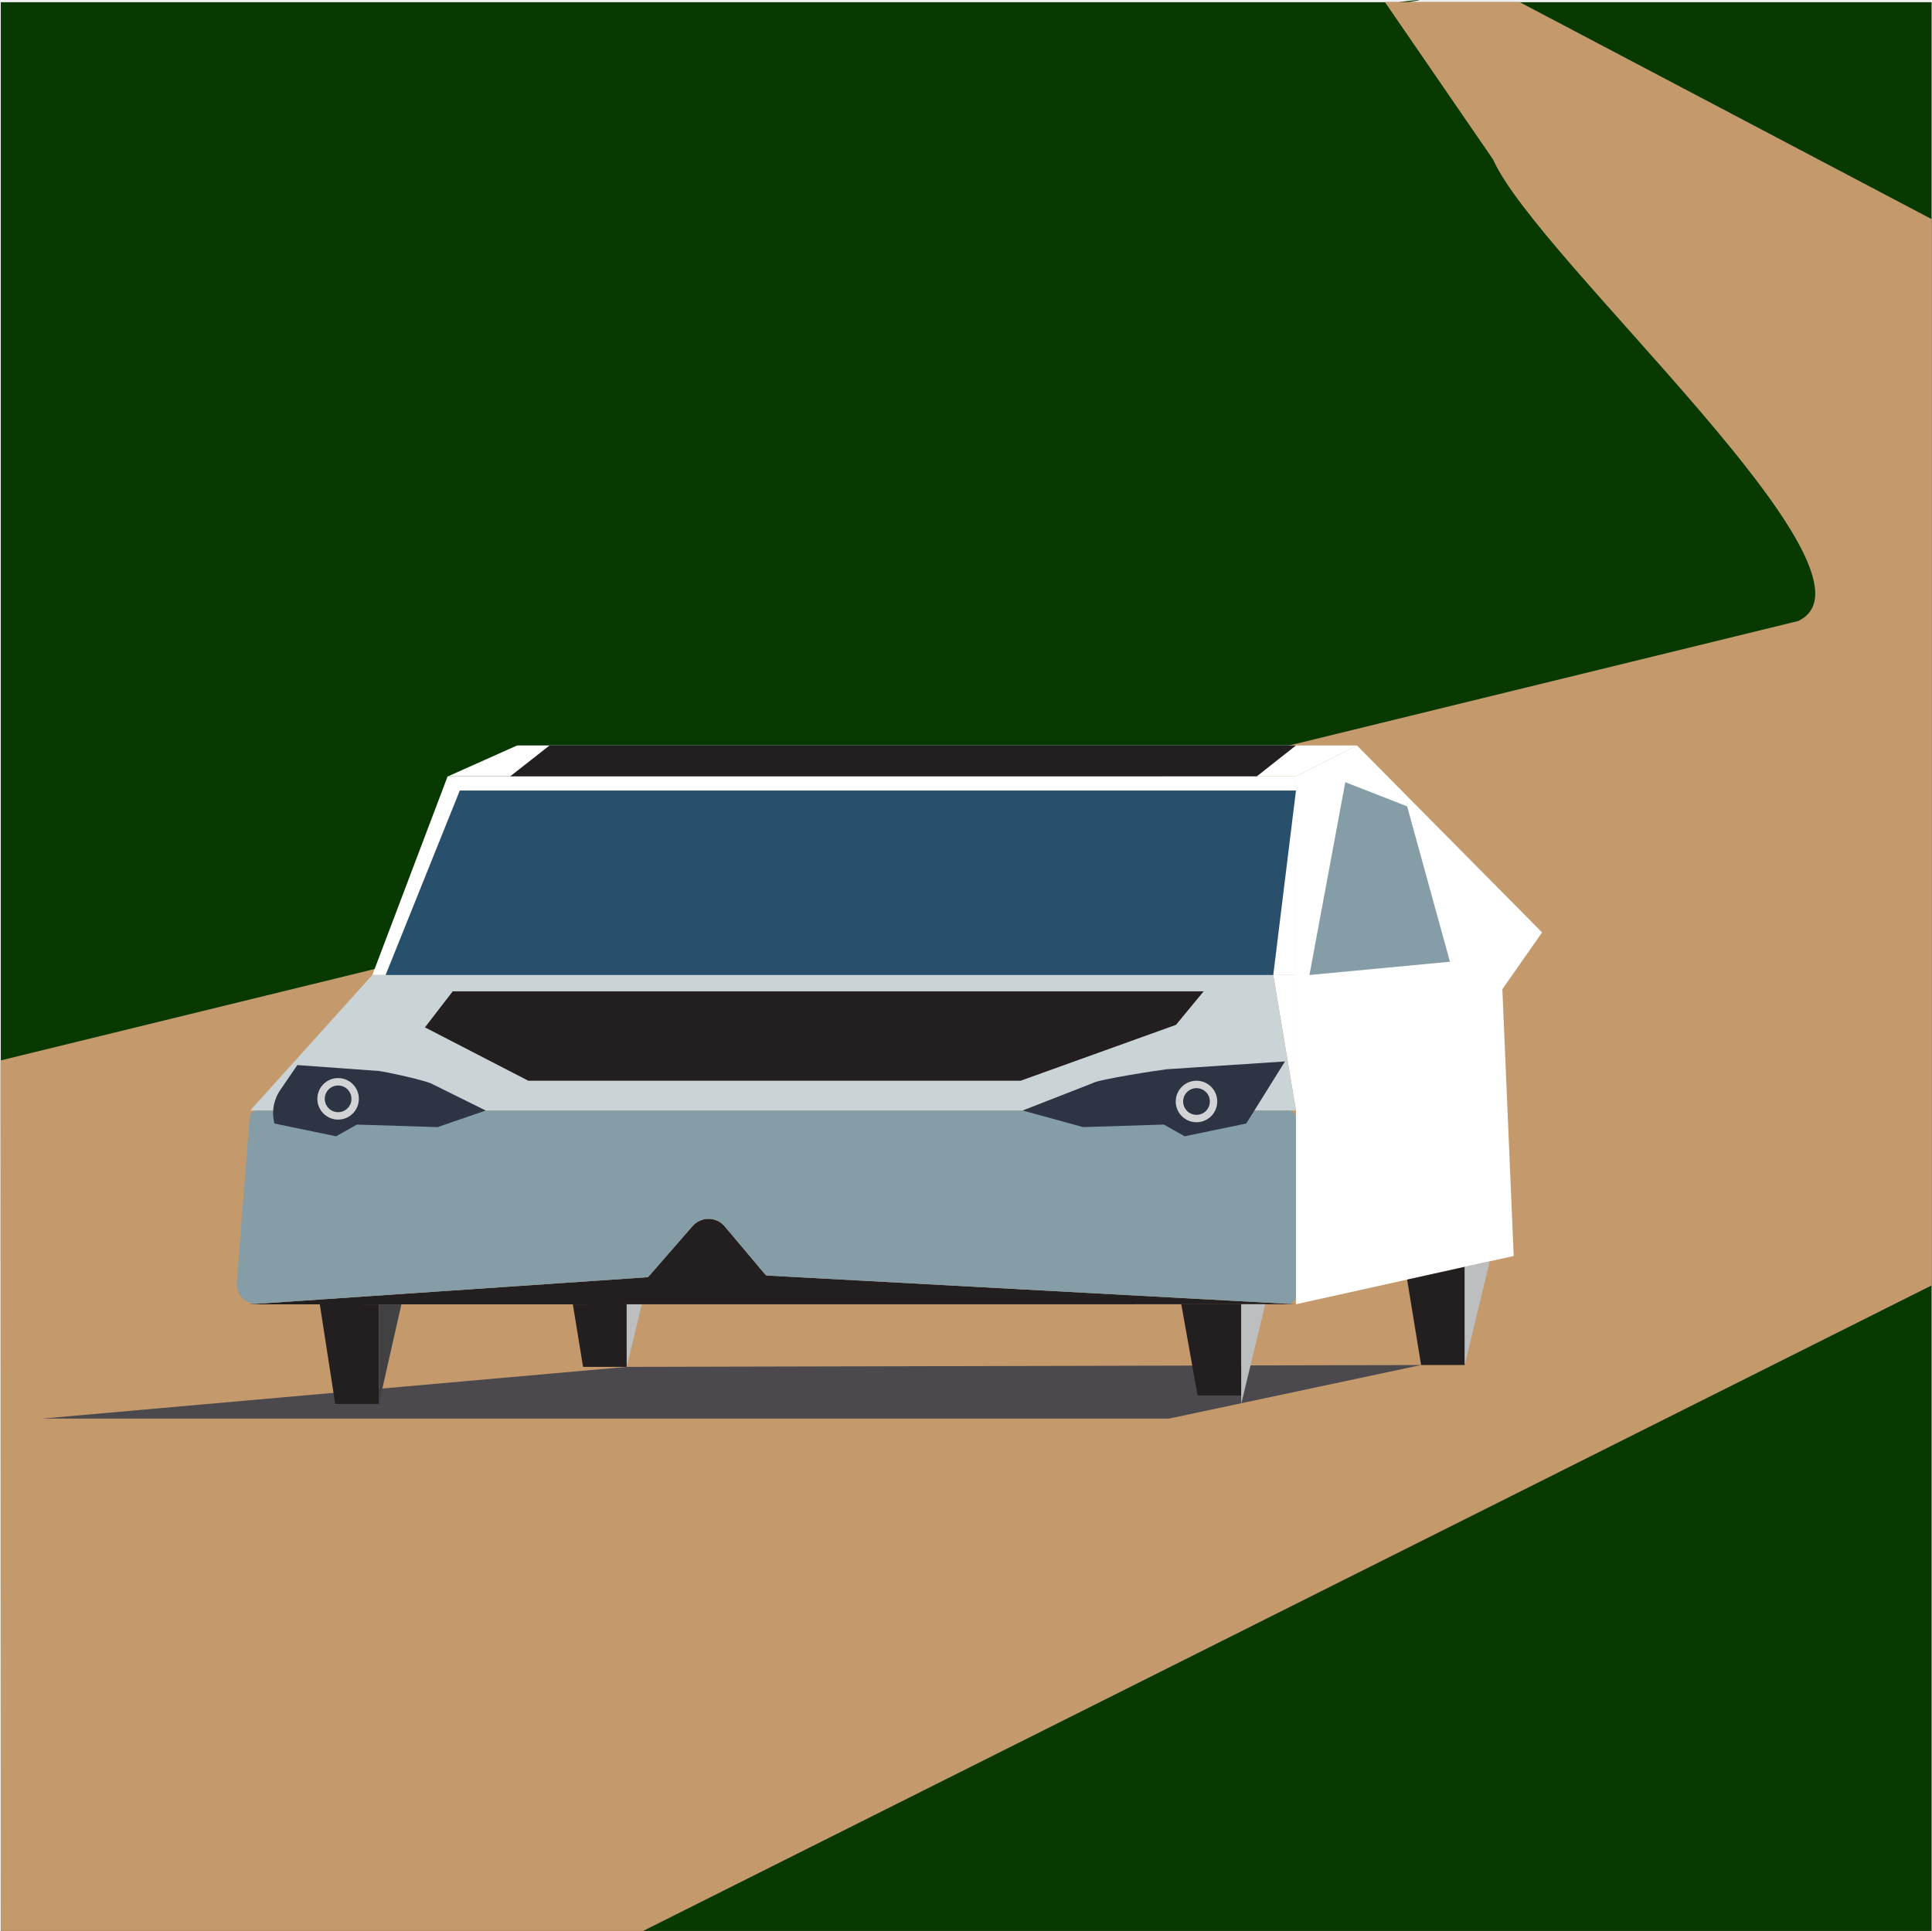
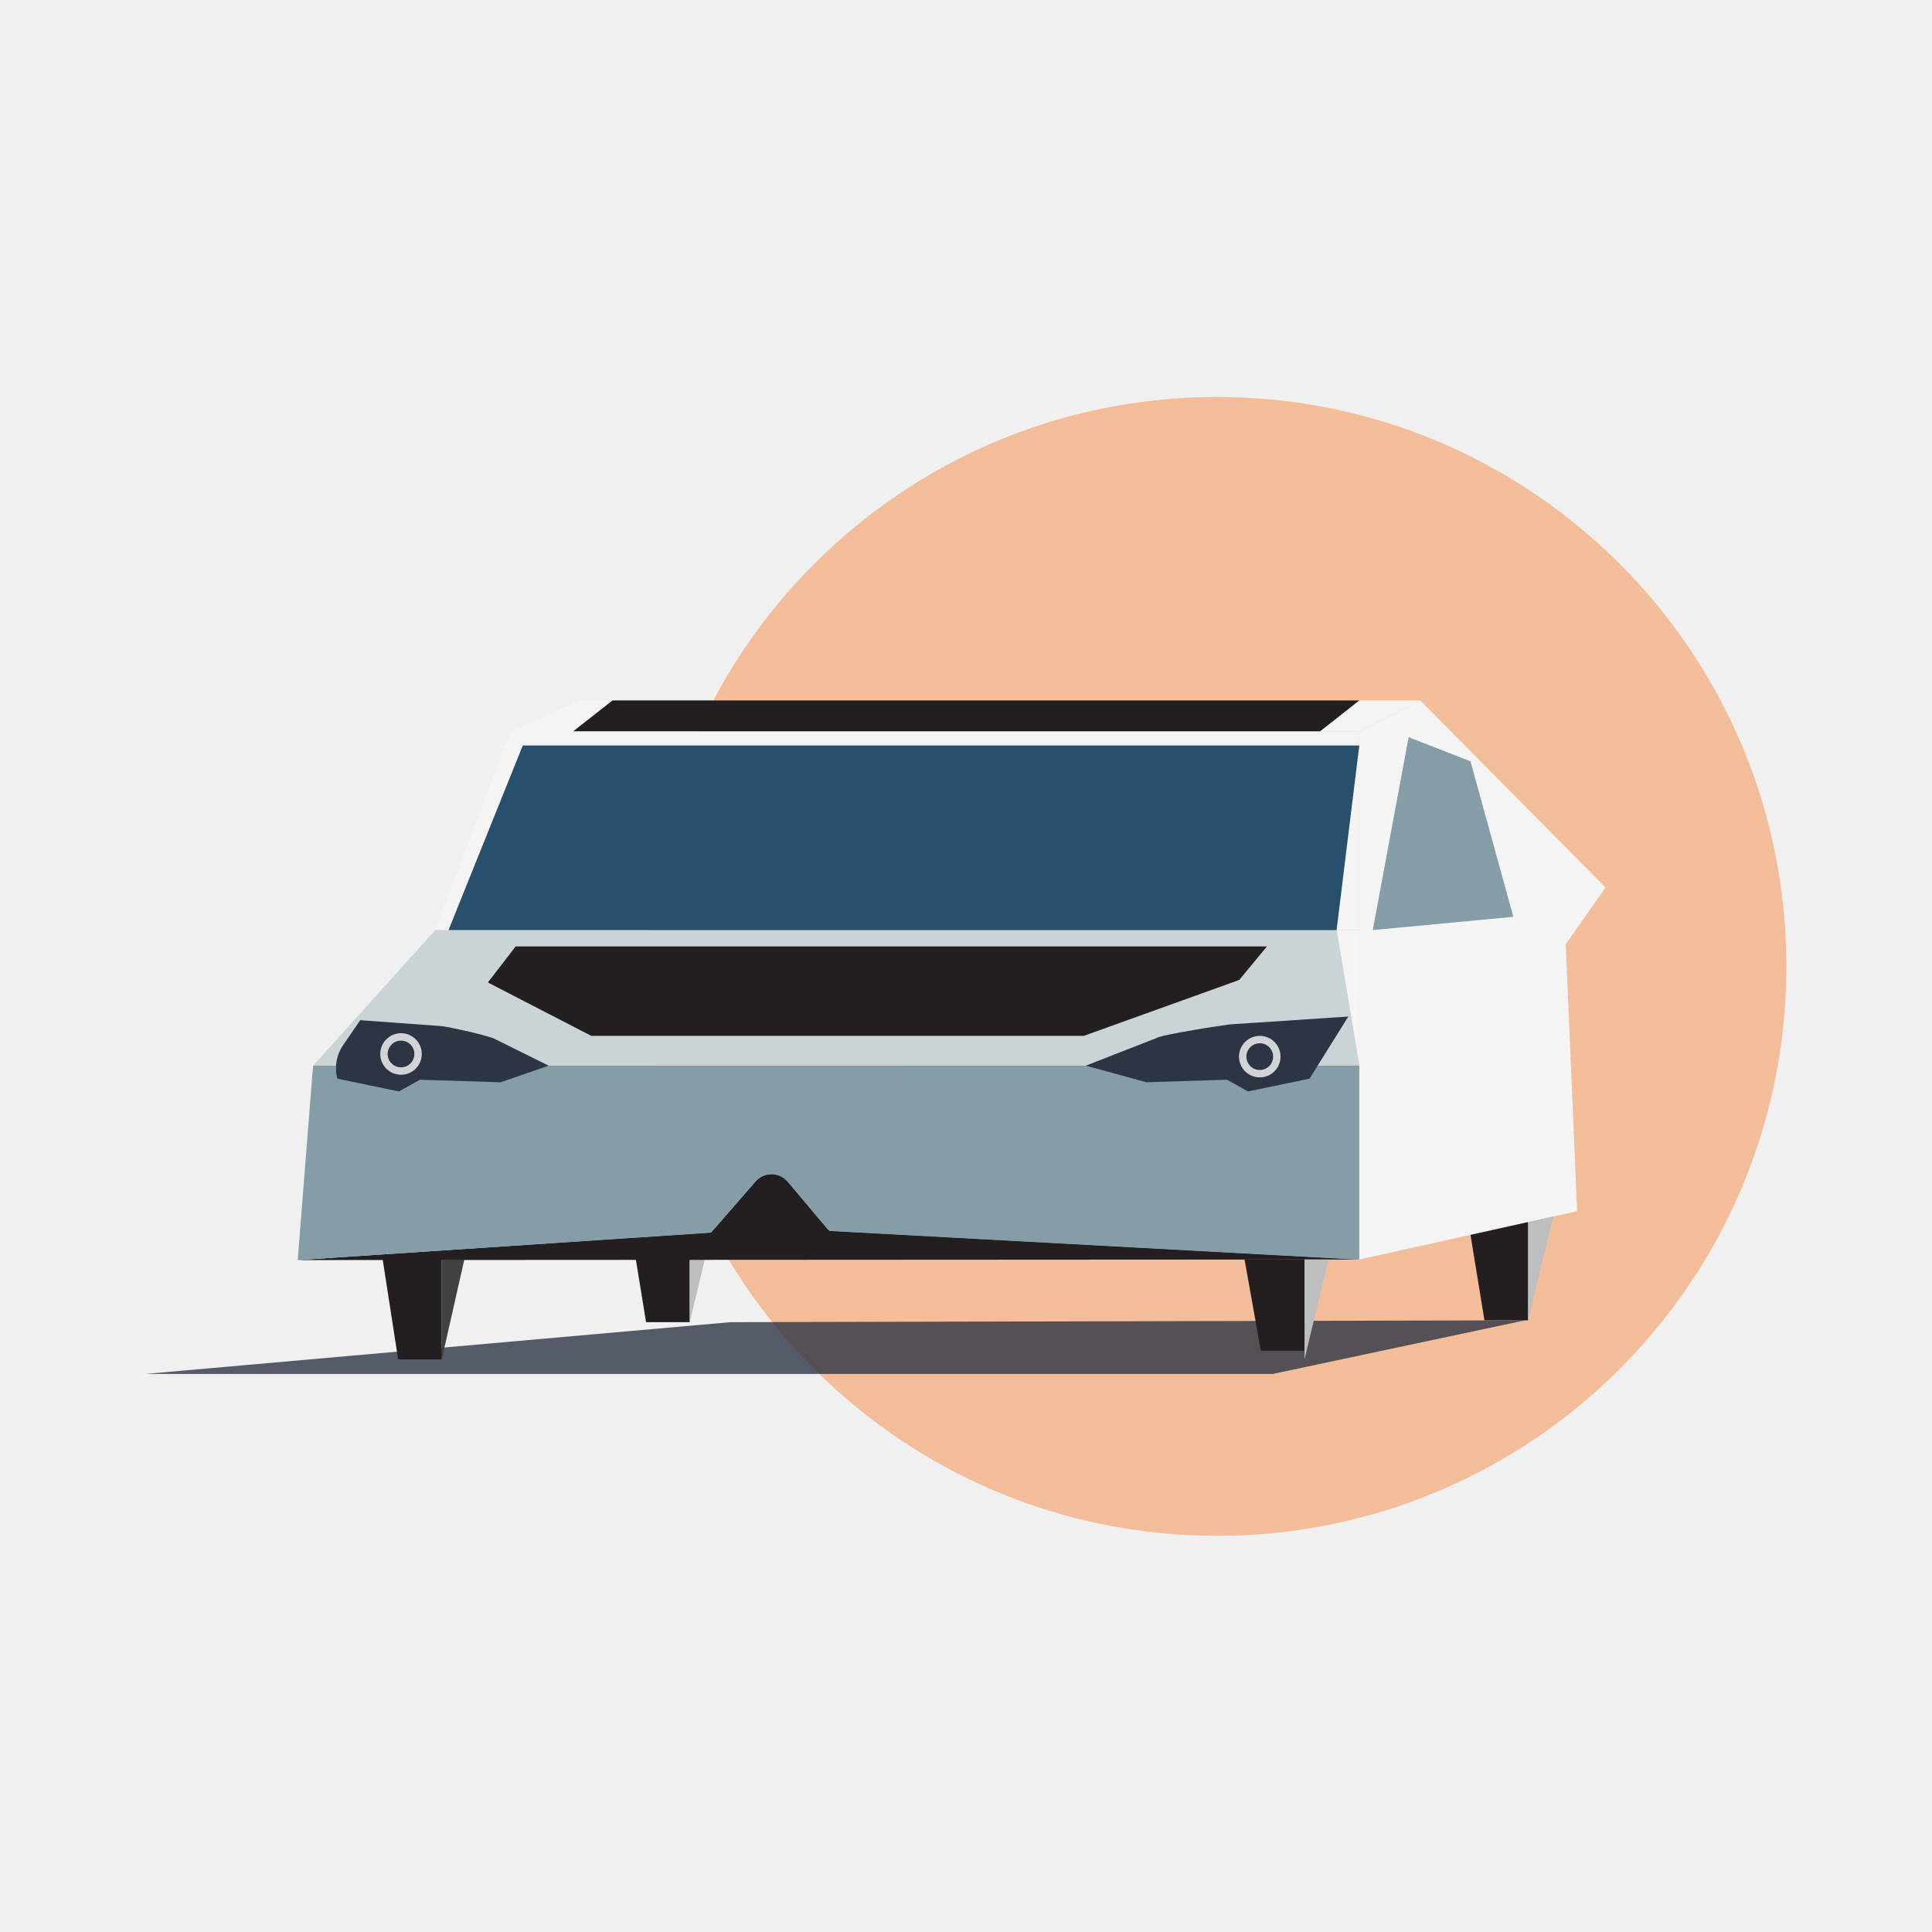
- <svg xmlns="http://www.w3.org/2000/svg" width="2376" height="2375" viewBox="0 0 2376 2375" fill="none">
-   <path d="M2375.53 2375H1V2.702L1731.66 2.701C1681.68 6.358 1780.32 -4.906 1731.66 2.701L2375.53 2.702V2375Z" fill="#083900" />
-   <path d="M1 2375L0.53 1304.33L2211.42 763.831C2332.71 706.051 1890.67 319.101 1836.24 196.251L1703.16 2.5H1868.63L2375.53 269.501V1581L790.844 2375H1Z" fill="#C49A6C" />
-   <path opacity="0.8" d="M1437.58 1744.83H51.84L770.718 1681.21L1747.68 1678.93L1437.58 1744.83Z" fill="#2D3545" />
-   <path d="M770.718 1681.21H717.058L704.501 1604.33L770.718 1604.24V1681.21Z" fill="#231F20" />
-   <path d="M770.718 1604.24V1681.21L789.264 1604.24H770.718Z" fill="#BCBEC0" />
-   <path d="M305.68 1604.29L1593.79 1604.16L942.064 1568.78L891.314 1508.46C888.888 1505.57 885.865 1503.25 882.455 1501.64C879.045 1500.04 875.328 1499.19 871.558 1499.15C867.789 1499.12 864.057 1499.9 860.619 1501.45C857.181 1503 854.118 1505.27 851.642 1508.11L796.933 1570.88L305.68 1604.29Z" fill="#231F20" />
-   <path d="M1593.79 1199.21H457.919L550.511 954.85H1593.79V1199.21Z" fill="white" />
-   <path d="M1593.8 1199.21V1365.9L1565.89 1199.21H1593.8Z" fill="white" />
-   <path d="M1593.79 1365.9H307.679L457.919 1199.21H1565.89L1593.79 1365.9Z" fill="#CAD3D6" />
-   <path d="M1593.79 954.85H551.001L636.004 916.87H1668.74L1593.79 954.85Z" fill="white" />
-   <path d="M1668.74 916.87L1896.48 1146.85L1847.61 1216.67L1861.58 1544.81L1593.79 1604.16V954.85L1668.74 916.87Z" fill="white" />
-   <path d="M1565.89 1199.21H474.216L565.478 972.3H1593.79L1565.89 1199.21Z" fill="#284F6B" />
-   <path d="M465.928 1726.83H412.268L393.282 1604.24L465.928 1604.33V1726.83Z" fill="#231F20" />
-   <path d="M465.928 1604.33V1726.83L493.613 1604.33H465.928Z" fill="#414042" />
-   <path d="M556.78 1219.29H1480.27L1446.24 1260.51L1255.15 1329.25H649.712L522.597 1263.62L556.78 1219.29Z" fill="#231F20" />
-   <path d="M1526.47 1716.35H1472.8L1452.76 1604.16H1526.47V1716.35Z" fill="#231F20" />
-   <path d="M1526.47 1604.16V1726.83L1556.01 1604.16H1526.47Z" fill="#BCBEC0" />
-   <path d="M1583.92 1603.62L946.113 1569C944.833 1568.93 943.581 1568.6 942.434 1568.03C941.287 1567.45 940.27 1566.65 939.444 1565.67L891.264 1508.39C888.843 1505.51 885.829 1503.2 882.428 1501.6C879.028 1499.99 875.321 1499.15 871.563 1499.12C867.805 1499.08 864.084 1499.86 860.656 1501.4C857.227 1502.94 854.173 1505.21 851.701 1508.04L799.492 1568C798.682 1568.93 797.696 1569.69 796.591 1570.24C795.486 1570.79 794.284 1571.12 793.053 1571.2L316.507 1603.61C313.105 1603.84 309.693 1603.33 306.503 1602.13C303.313 1600.92 300.42 1599.04 298.02 1596.62C295.62 1594.2 293.77 1591.28 292.596 1588.08C291.421 1584.88 290.949 1581.46 291.212 1578.06L307.009 1374.6C307.193 1372.25 308.258 1370.05 309.99 1368.44C311.723 1366.84 313.997 1365.95 316.357 1365.95H1584.42C1586.9 1365.95 1589.29 1366.94 1591.05 1368.7C1592.81 1370.46 1593.79 1372.84 1593.79 1375.33V1594.33C1593.79 1595.6 1593.52 1596.85 1593.01 1598.01C1592.51 1599.17 1591.77 1600.22 1590.84 1601.09C1589.92 1601.96 1588.83 1602.63 1587.64 1603.07C1586.45 1603.5 1585.18 1603.69 1583.92 1603.62Z" fill="#849DA7" />
-   <path d="M1801.34 1678.93H1747.68L1730.52 1573.86L1801.34 1558.16V1678.93Z" fill="#231F20" />
-   <path d="M1801.34 1558.16V1678.93L1832.08 1551.35L1801.34 1558.16Z" fill="#BCBEC0" />
-   <path d="M538.153 1386.3L438.983 1383.19L413.248 1397.59L337.553 1381.88C335.705 1374.9 335.384 1367.6 336.613 1360.48C337.841 1353.37 340.59 1346.6 344.672 1340.64L365.668 1309.99L465.908 1317.27C473.776 1318.12 525.996 1329.27 532.505 1333.76L597.332 1365.9L538.153 1386.3Z" fill="#2D3545" />
-   <path d="M1580.29 1305.52L1435.01 1315.12C1427.14 1315.97 1350.55 1327.63 1344.02 1332.12L1257.64 1365.88L1332.05 1386.28L1431.22 1383.17L1456.96 1397.57L1532.66 1381.86" fill="#2D3545" />
-   <path d="M1471.47 1380.31C1485.57 1380.31 1496.99 1368.88 1496.99 1354.78C1496.99 1340.68 1485.57 1329.25 1471.47 1329.25C1457.37 1329.25 1445.94 1340.68 1445.94 1354.78C1445.94 1368.88 1457.37 1380.31 1471.47 1380.31Z" fill="#D1D3D4" />
-   <path d="M415.808 1377.05C429.905 1377.05 441.333 1365.62 441.333 1351.52C441.333 1337.42 429.905 1325.99 415.808 1325.99C401.711 1325.99 390.283 1337.42 390.283 1351.52C390.283 1365.62 401.711 1377.05 415.808 1377.05Z" fill="#D1D3D4" />
-   <path d="M1471.47 1371.2C1480.54 1371.2 1487.89 1363.85 1487.89 1354.78C1487.89 1345.71 1480.54 1338.36 1471.47 1338.36C1462.4 1338.36 1455.05 1345.71 1455.05 1354.78C1455.05 1363.85 1462.4 1371.2 1471.47 1371.2Z" fill="#2D3545" />
-   <path d="M415.808 1367.94C424.875 1367.94 432.225 1360.59 432.225 1351.52C432.225 1342.45 424.875 1335.1 415.808 1335.1C406.741 1335.1 399.391 1342.45 399.391 1351.52C399.391 1360.59 406.741 1367.94 415.808 1367.94Z" fill="#2D3545" />
-   <path d="M1545.69 954.85H627.456L675.856 916.87H1593.79L1545.69 954.85Z" fill="#231F20" />
-   <path d="M1783.16 1182.9L1610.39 1199.21L1654.46 962.08L1730.52 991.77L1783.16 1182.9Z" fill="#849DA7" />
+ <svg xmlns="http://www.w3.org/2000/svg" width="2375" height="2375" viewBox="0 0 2375 2375" fill="none">
+   <circle cx="1496" cy="1188" r="700" fill="#F3BD9A" />
+   <path opacity="0.8" d="M1564.74 1688.96H179L897.878 1625.34L1874.84 1623.06L1564.74 1688.96Z" fill="#2D3545" />
+   <path d="M847.878 1625.34H794.219L781.661 1548.46L847.878 1548.37V1625.34Z" fill="#231F20" />
+   <path d="M847.878 1548.37V1625.34L866.424 1548.37H847.878Z" fill="#BCBEC0" />
+   <path d="M366 1549L1670.95 1548.29L1019.22 1512.91L968.474 1452.59C966.048 1449.7 963.026 1447.38 959.615 1445.77C956.205 1444.17 952.488 1443.32 948.718 1443.28C944.949 1443.25 941.217 1444.03 937.779 1445.58C934.341 1447.13 931.279 1449.4 928.802 1452.24L874.093 1515.01L366 1549Z" fill="#231F20" />
+   <path d="M1670.95 1143.34H535.079L627.671 898.98H1670.95V1143.34Z" fill="#F4F4F4" />
+   <path d="M1670.96 1143.34V1310.03L1643.05 1143.34H1670.96Z" fill="#F4F4F4" />
+   <path d="M1670.95 1310.03L385 1310L535.08 1143.34H1643.05L1670.95 1310.03Z" fill="#CAD3D6" />
+   <path d="M1670.95 898.98H628.161L713.164 861H1745.9L1670.95 898.98Z" fill="#F4F4F4" />
+   <path d="M1745.9 861L1973.65 1090.98L1924.77 1160.8L1938.74 1488.94L1670.96 1548.29V898.98L1745.9 861Z" fill="#F4F4F4" />
+   <path d="M1643.05 1143.34H551.376L642.638 916.43H1670.95L1643.05 1143.34Z" fill="#284F6B" />
+   <path d="M543.088 1670.96H489.429L470.442 1548.37L543.088 1548.46V1670.96Z" fill="#231F20" />
+   <path d="M543.088 1548.46V1670.96L570.772 1548.46H543.088Z" fill="#414042" />
+   <path d="M633.94 1163.42H1557.43L1523.4 1204.64L1332.31 1273.38H726.872L599.757 1207.75L633.94 1163.42Z" fill="#231F20" />
+   <path d="M1603.63 1660.48H1549.96L1529.92 1548.29H1603.63V1660.48Z" fill="#231F20" />
+   <path d="M1603.63 1548.29V1670.96L1633.17 1548.29H1603.63Z" fill="#BCBEC0" />
+   <path d="M1661.03 1548.04L1023.23 1513.42C1021.95 1513.34 1020.7 1513.01 1019.55 1512.44C1018.4 1511.87 1017.38 1511.07 1016.56 1510.08L968.378 1452.8C965.957 1449.93 962.943 1447.61 959.543 1446.01C956.142 1444.41 952.435 1443.56 948.677 1443.53C944.919 1443.5 941.198 1444.28 937.77 1445.82C934.341 1447.36 931.287 1449.62 928.816 1452.46L876.607 1512.42C875.797 1513.35 874.811 1514.11 873.706 1514.66C872.601 1515.21 871.399 1515.53 870.168 1515.61L366 1549L384.124 1319.02C384.308 1316.66 385 1310 385 1310H1671C1671 1310 1670.91 1317.26 1670.91 1319.75V1538.75L1670.95 1548.29L1661.03 1548.04Z" fill="#849DA7" />
+   <path d="M1878.5 1623.06H1824.84L1807.68 1517.99L1878.5 1502.29V1623.06Z" fill="#231F20" />
+   <path d="M1878.5 1502.29V1623.06L1909.24 1495.48L1878.5 1502.29Z" fill="#BCBEC0" />
+   <path d="M615.314 1330.43L516.143 1327.32L490.408 1341.72L414.713 1326.01C412.865 1319.03 412.545 1311.73 413.773 1304.61C415.001 1297.5 417.75 1290.73 421.832 1284.77L442.828 1254.12L543.068 1261.4C550.936 1262.25 603.156 1273.4 609.665 1277.89L674.492 1310.03L615.314 1330.43Z" fill="#2D3545" />
+   <path d="M1657.45 1249.65L1512.17 1259.25C1504.3 1260.1 1427.71 1271.76 1421.18 1276.25L1334.8 1310.01L1409.21 1330.41L1508.38 1327.3L1534.12 1341.7L1609.82 1325.99" fill="#2D3545" />
+   <path d="M1548.63 1324.44C1562.73 1324.44 1574.15 1313.01 1574.15 1298.91C1574.15 1284.81 1562.73 1273.38 1548.63 1273.38C1534.53 1273.38 1523.1 1284.81 1523.1 1298.91C1523.1 1313.01 1534.53 1324.44 1548.63 1324.44Z" fill="#D1D3D4" />
+   <path d="M492.967 1321.18C507.064 1321.18 518.492 1309.75 518.492 1295.65C518.492 1281.55 507.064 1270.12 492.967 1270.12C478.87 1270.12 467.442 1281.55 467.442 1295.65C467.442 1309.75 478.87 1321.18 492.967 1321.18Z" fill="#D1D3D4" />
+   <path d="M1548.63 1315.33C1557.7 1315.33 1565.05 1307.98 1565.05 1298.91C1565.05 1289.84 1557.7 1282.49 1548.63 1282.49C1539.56 1282.49 1532.21 1289.84 1532.21 1298.91C1532.21 1307.98 1539.56 1315.33 1548.63 1315.33Z" fill="#2D3545" />
+   <path d="M492.968 1312.07C502.034 1312.07 509.384 1304.72 509.384 1295.65C509.384 1286.58 502.034 1279.23 492.968 1279.23C483.901 1279.23 476.551 1286.58 476.551 1295.65C476.551 1304.72 483.901 1312.07 492.968 1312.07Z" fill="#2D3545" />
+   <path d="M1622.85 898.98H704.616L753.017 861H1670.95L1622.85 898.98Z" fill="#231F20" />
+   <path d="M1860.32 1127.03L1687.55 1143.34L1731.62 906.21L1807.68 935.9L1860.32 1127.03Z" fill="#849DA7" />
</svg>
